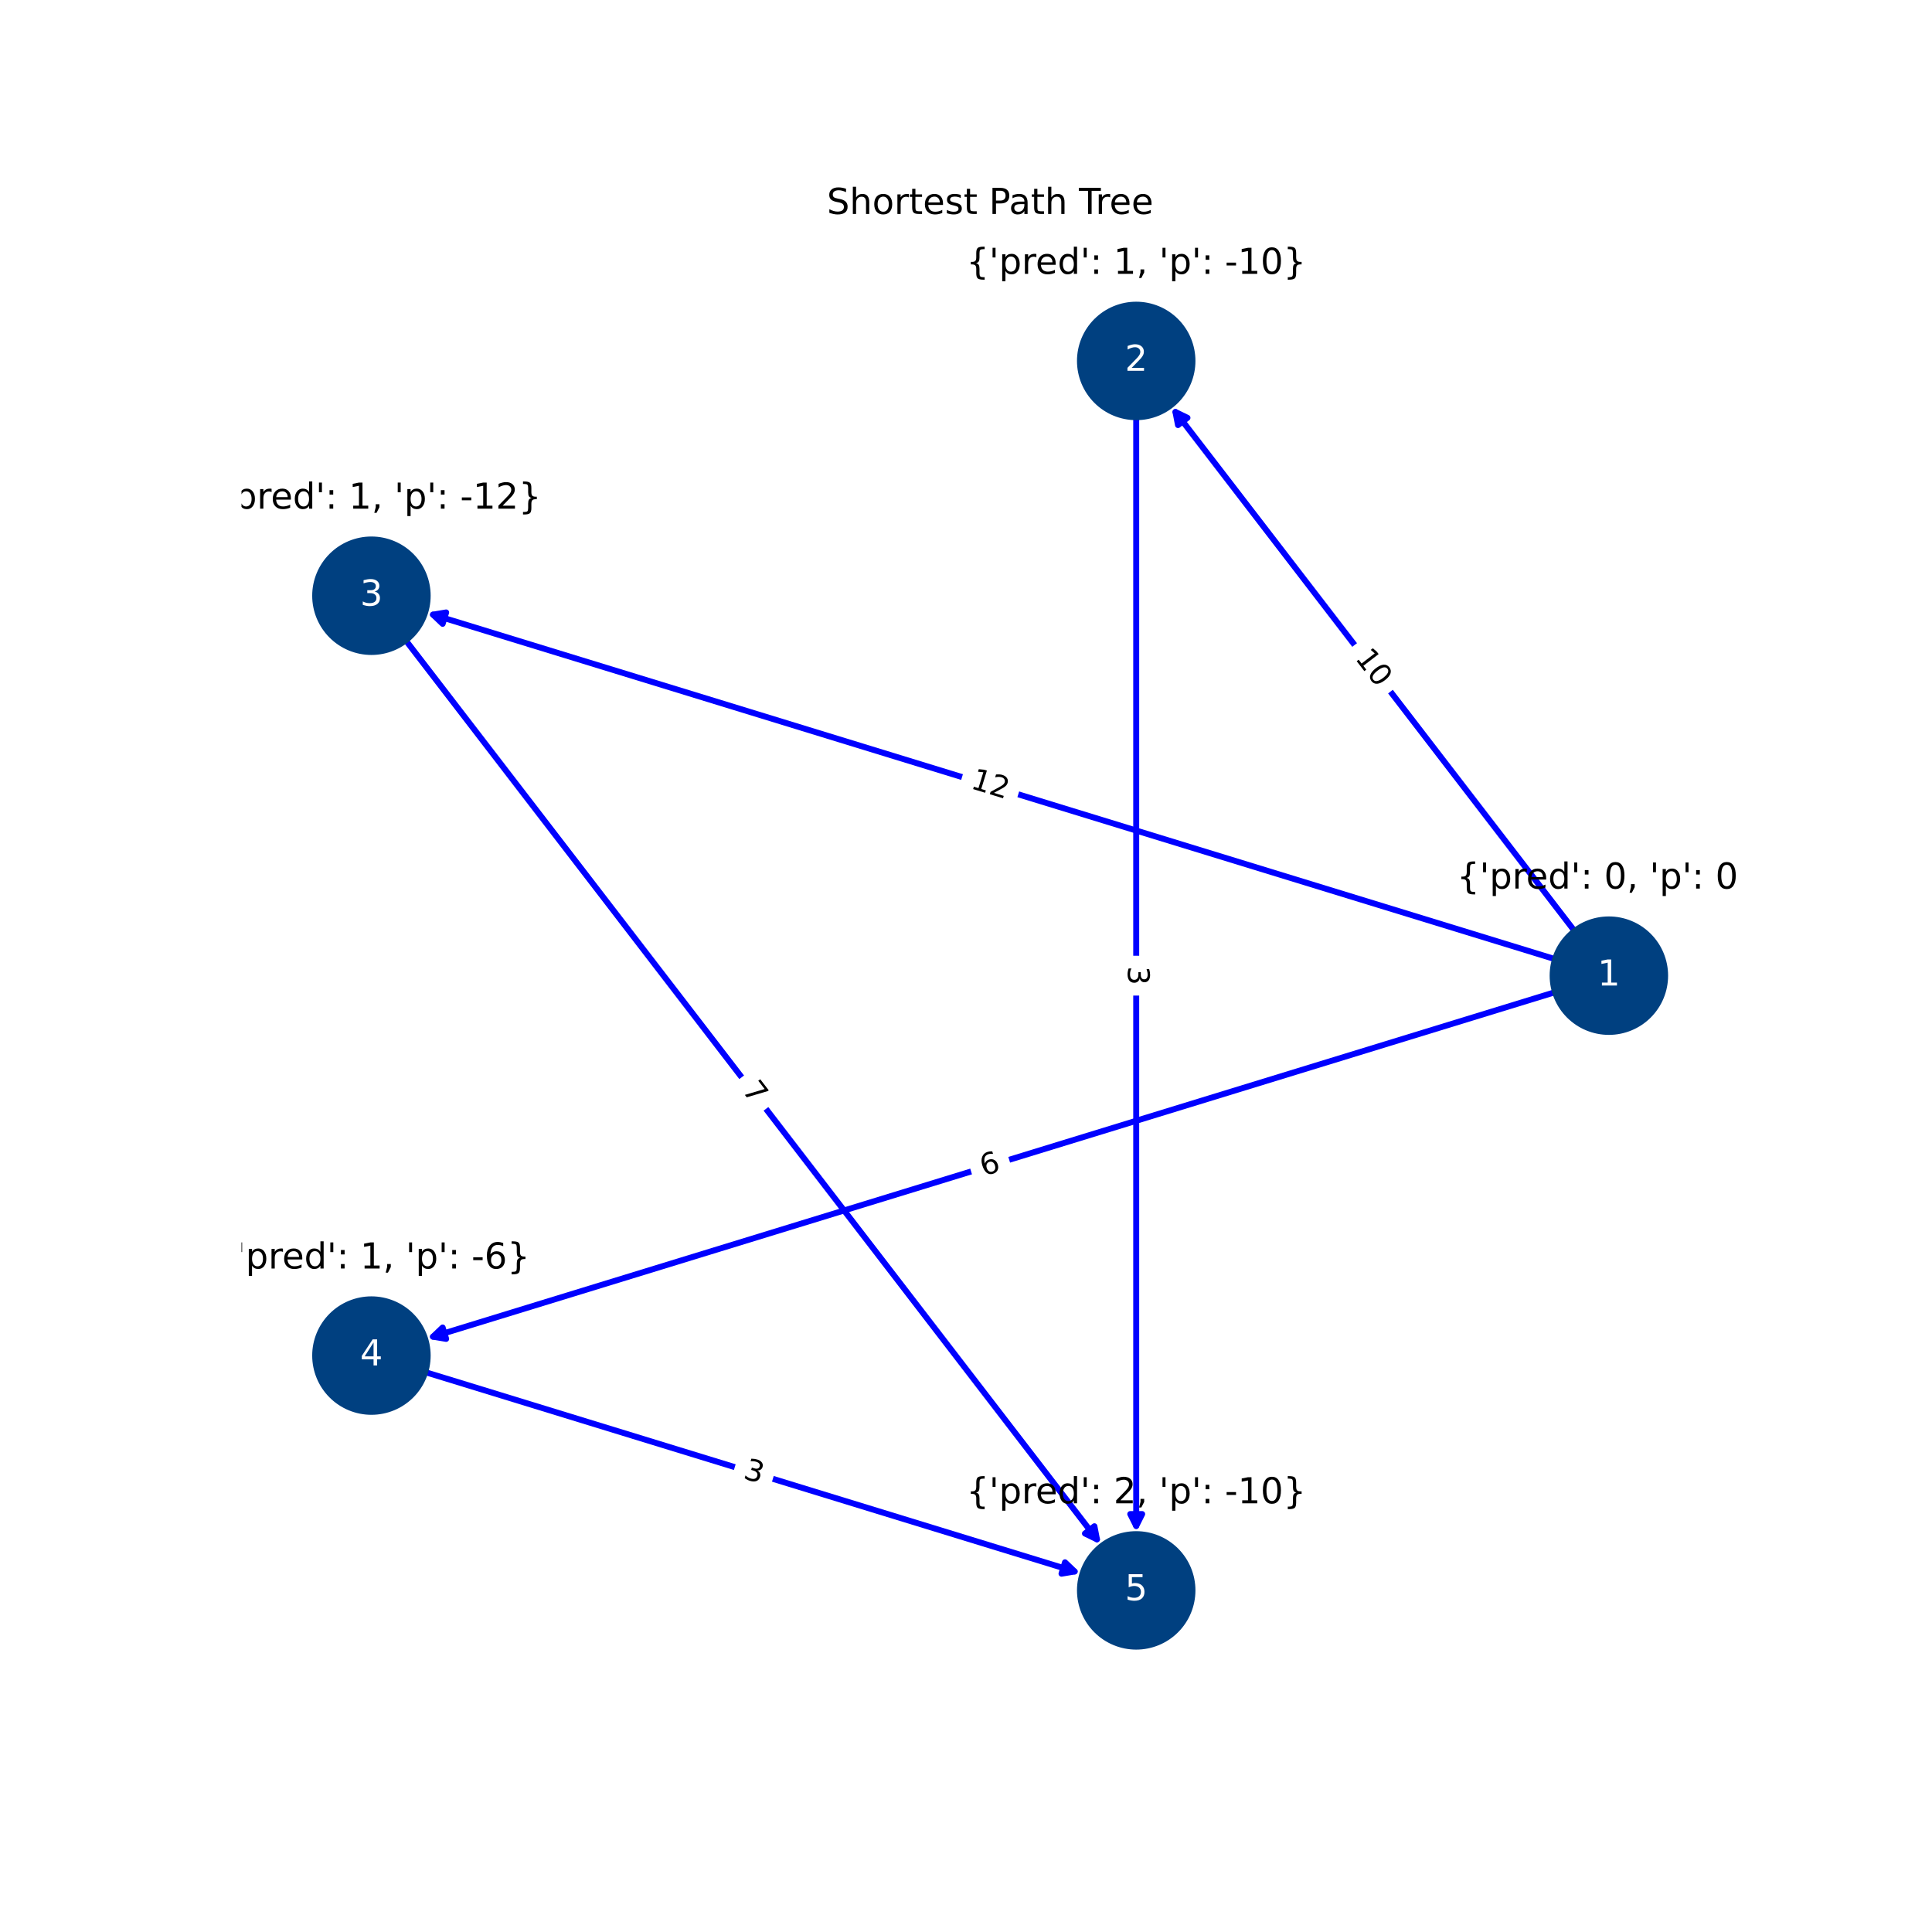
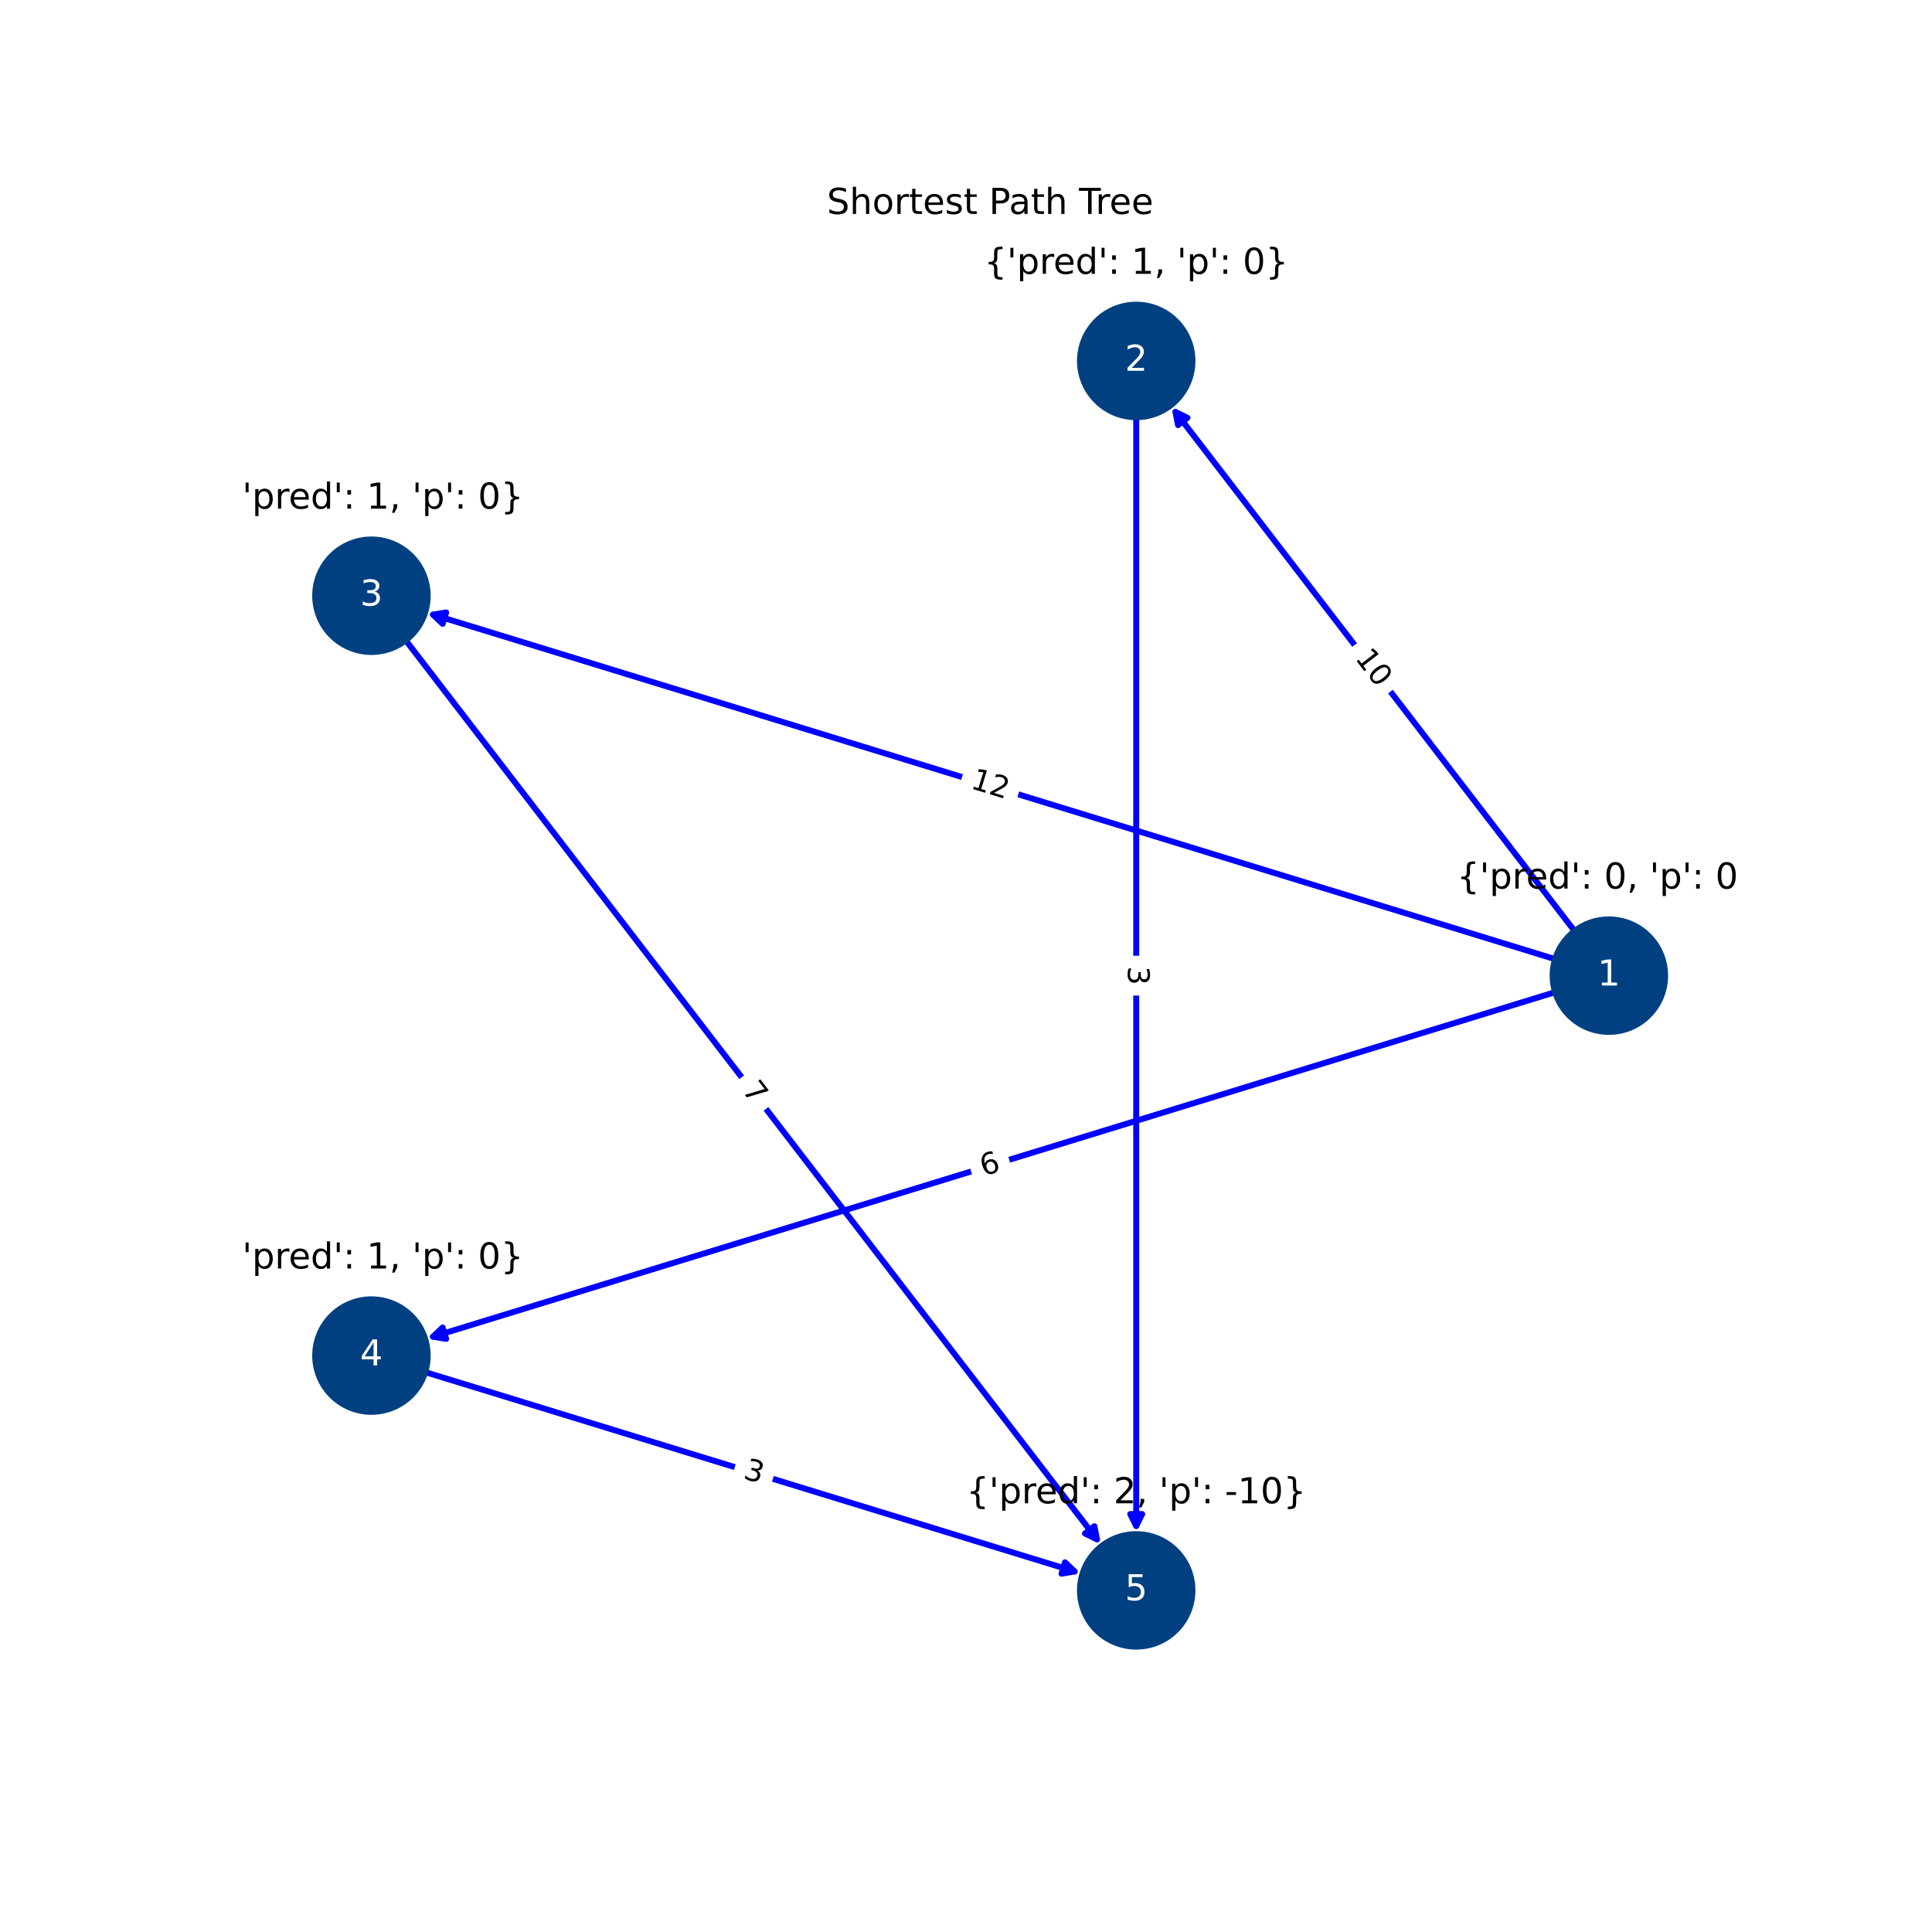
<svg xmlns="http://www.w3.org/2000/svg" xmlns:xlink="http://www.w3.org/1999/xlink" width="648pt" height="648pt" viewBox="0 0 648 648" version="1.1">
  <defs>
    <style type="text/css">*{stroke-linejoin: round; stroke-linecap: butt}</style>
  </defs>
  <g id="figure_1">
    <g id="patch_1">
      <path d="M 0 648  L 648 648  L 648 0  L 0 0  z " style="fill: #ffffff" />
    </g>
    <g id="axes_1">
      <g id="patch_2">
-         <path d="M 527.818 311.89  Q 460.357 224.151 394.258 138.185  " clip-path="url(#pc6fc57c84d)" style="fill: none; stroke: #0000ff; stroke-width: 2; stroke-linecap: round" />
-         <path d="M 395.11 142.575  L 394.258 138.185  L 398.281 140.137  z " clip-path="url(#pc6fc57c84d)" style="fill: #0000ff; stroke: #0000ff; stroke-width: 2; stroke-linecap: round" />
+         <path d="M 527.818 311.89  Q 460.357 224.151 394.258 138.185  " clip-path="url(#pcd9cd4bef4)" style="fill: none; stroke: #0000ff; stroke-width: 2; stroke-linecap: round" />
+         <path d="M 395.11 142.575  L 394.258 138.185  L 398.281 140.137  z " clip-path="url(#pcd9cd4bef4)" style="fill: #0000ff; stroke: #0000ff; stroke-width: 2; stroke-linecap: round" />
      </g>
      <g id="patch_3">
-         <path d="M 521.106 321.556  Q 332.098 263.526 145.228 206.152  " clip-path="url(#pc6fc57c84d)" style="fill: none; stroke: #0000ff; stroke-width: 2; stroke-linecap: round" />
-         <path d="M 148.465 209.238  L 145.228 206.152  L 149.639 205.414  z " clip-path="url(#pc6fc57c84d)" style="fill: #0000ff; stroke: #0000ff; stroke-width: 2; stroke-linecap: round" />
+         <path d="M 521.106 321.556  Q 332.098 263.526 145.228 206.152  " clip-path="url(#pcd9cd4bef4)" style="fill: none; stroke: #0000ff; stroke-width: 2; stroke-linecap: round" />
+         <path d="M 148.465 209.238  L 145.228 206.152  L 149.639 205.414  z " clip-path="url(#pcd9cd4bef4)" style="fill: #0000ff; stroke: #0000ff; stroke-width: 2; stroke-linecap: round" />
      </g>
      <g id="patch_4">
-         <path d="M 521.106 332.924  Q 332.098 390.954 145.228 448.328  " clip-path="url(#pc6fc57c84d)" style="fill: none; stroke: #0000ff; stroke-width: 2; stroke-linecap: round" />
-         <path d="M 149.639 449.066  L 145.228 448.328  L 148.465 445.242  z " clip-path="url(#pc6fc57c84d)" style="fill: #0000ff; stroke: #0000ff; stroke-width: 2; stroke-linecap: round" />
+         <path d="M 521.106 332.924  Q 332.098 390.954 145.228 448.328  " clip-path="url(#pcd9cd4bef4)" style="fill: none; stroke: #0000ff; stroke-width: 2; stroke-linecap: round" />
+         <path d="M 149.639 449.066  L 145.228 448.328  L 148.465 445.242  z " clip-path="url(#pcd9cd4bef4)" style="fill: #0000ff; stroke: #0000ff; stroke-width: 2; stroke-linecap: round" />
      </g>
      <g id="patch_5">
-         <path d="M 381.089 140.422  Q 381.089 327.239 381.089 511.819  " clip-path="url(#pc6fc57c84d)" style="fill: none; stroke: #0000ff; stroke-width: 2; stroke-linecap: round" />
-         <path d="M 383.089 507.819  L 381.089 511.819  L 379.089 507.819  z " clip-path="url(#pc6fc57c84d)" style="fill: #0000ff; stroke: #0000ff; stroke-width: 2; stroke-linecap: round" />
+         <path d="M 381.089 140.422  Q 381.089 327.239 381.089 511.819  " clip-path="url(#pcd9cd4bef4)" style="fill: none; stroke: #0000ff; stroke-width: 2; stroke-linecap: round" />
+         <path d="M 383.089 507.819  L 381.089 511.819  L 379.089 507.819  z " clip-path="url(#pcd9cd4bef4)" style="fill: #0000ff; stroke: #0000ff; stroke-width: 2; stroke-linecap: round" />
      </g>
      <g id="patch_6">
-         <path d="M 136.382 215.163  Q 252.833 366.616 367.921 516.296  " clip-path="url(#pc6fc57c84d)" style="fill: none; stroke: #0000ff; stroke-width: 2; stroke-linecap: round" />
-         <path d="M 367.069 511.906  L 367.921 516.296  L 363.898 514.344  z " clip-path="url(#pc6fc57c84d)" style="fill: #0000ff; stroke: #0000ff; stroke-width: 2; stroke-linecap: round" />
+         <path d="M 136.382 215.163  Q 252.833 366.616 367.921 516.296  " clip-path="url(#pcd9cd4bef4)" style="fill: none; stroke: #0000ff; stroke-width: 2; stroke-linecap: round" />
+         <path d="M 367.069 511.906  L 367.921 516.296  L 363.898 514.344  z " clip-path="url(#pcd9cd4bef4)" style="fill: #0000ff; stroke: #0000ff; stroke-width: 2; stroke-linecap: round" />
      </g>
      <g id="patch_7">
-         <path d="M 143.089 460.35  Q 252.834 494.044 360.441 527.082  " clip-path="url(#pc6fc57c84d)" style="fill: none; stroke: #0000ff; stroke-width: 2; stroke-linecap: round" />
-         <path d="M 357.204 523.997  L 360.441 527.082  L 356.03 527.82  z " clip-path="url(#pc6fc57c84d)" style="fill: #0000ff; stroke: #0000ff; stroke-width: 2; stroke-linecap: round" />
+         <path d="M 143.089 460.35  Q 252.834 494.044 360.441 527.082  " clip-path="url(#pcd9cd4bef4)" style="fill: none; stroke: #0000ff; stroke-width: 2; stroke-linecap: round" />
+         <path d="M 357.204 523.997  L 360.441 527.082  L 356.03 527.82  z " clip-path="url(#pcd9cd4bef4)" style="fill: #0000ff; stroke: #0000ff; stroke-width: 2; stroke-linecap: round" />
      </g>
      <g id="text_1">
        <g id="patch_8">
-           <path d="M 450.262 223.883  L 458.019 233.971  Q 459.847 236.349 462.225 234.521  L 469.898 228.622  Q 472.276 226.793 470.447 224.415  L 462.691 214.327  Q 460.862 211.949 458.484 213.777  L 450.812 219.677  Q 448.434 221.505 450.262 223.883  z " clip-path="url(#pc6fc57c84d)" style="fill: #ffffff; stroke: #ffffff; stroke-linejoin: miter" />
-         </g>
-         <g clip-path="url(#pc6fc57c84d)">
+           <path d="M 450.262 223.883  L 458.019 233.971  Q 459.847 236.349 462.225 234.521  L 469.898 228.622  Q 472.276 226.793 470.447 224.415  L 462.691 214.327  Q 460.862 211.949 458.484 213.777  L 450.812 219.677  Q 448.434 221.505 450.262 223.883  z " clip-path="url(#pcd9cd4bef4)" style="fill: #ffffff; stroke: #ffffff; stroke-linejoin: miter" />
+         </g>
+         <g clip-path="url(#pcd9cd4bef4)">
          <g transform="translate(454.2891 220.7872) rotate(-307.5564) scale(0.1 -0.1)">
            <defs>
              <path id="DejaVuSans-31" d="M 794 531  L 1825 531  L 1825 4091  L 703 3866  L 703 4441  L 1819 4666  L 2450 4666  L 2450 531  L 3481 531  L 3481 0  L 794 0  L 794 531  z " transform="scale(0.015625)" />
              <path id="DejaVuSans-30" d="M 2034 4250  Q 1547 4250 1301 3770  Q 1056 3291 1056 2328  Q 1056 1369 1301 889  Q 1547 409 2034 409  Q 2525 409 2770 889  Q 3016 1369 3016 2328  Q 3016 3291 2770 3770  Q 2525 4250 2034 4250  z M 2034 4750  Q 2819 4750 3233 4129  Q 3647 3509 3647 2328  Q 3647 1150 3233 529  Q 2819 -91 2034 -91  Q 1250 -91 836 529  Q 422 1150 422 2328  Q 422 3509 836 4129  Q 1250 4750 2034 4750  z " transform="scale(0.015625)" />
            </defs>
            <use xlink:href="#DejaVuSans-31" />
            <use xlink:href="#DejaVuSans-30" x="63.623" />
          </g>
        </g>
      </g>
      <g id="text_2">
        <g id="patch_9">
-           <path d="M 323.717 269.153  L 335.882 272.888  Q 338.749 273.768 339.63 270.9  L 342.47 261.648  Q 343.351 258.78 340.483 257.9  L 328.318 254.165  Q 325.451 253.285 324.57 256.152  L 321.73 265.404  Q 320.849 268.272 323.717 269.153  z " clip-path="url(#pc6fc57c84d)" style="fill: #ffffff; stroke: #ffffff; stroke-linejoin: miter" />
-         </g>
-         <g clip-path="url(#pc6fc57c84d)">
+           <path d="M 323.717 269.153  L 335.882 272.888  Q 338.749 273.768 339.63 270.9  L 342.47 261.648  Q 343.351 258.78 340.483 257.9  L 328.318 254.165  Q 325.451 253.285 324.57 256.152  L 321.73 265.404  Q 320.849 268.272 323.717 269.153  z " clip-path="url(#pcd9cd4bef4)" style="fill: #ffffff; stroke: #ffffff; stroke-linejoin: miter" />
+         </g>
+         <g clip-path="url(#pcd9cd4bef4)">
          <g transform="translate(325.2078 264.2968) rotate(-342.9323) scale(0.1 -0.1)">
            <defs>
              <path id="DejaVuSans-32" d="M 1228 531  L 3431 531  L 3431 0  L 469 0  L 469 531  Q 828 903 1448 1529  Q 2069 2156 2228 2338  Q 2531 2678 2651 2914  Q 2772 3150 2772 3378  Q 2772 3750 2511 3984  Q 2250 4219 1831 4219  Q 1534 4219 1204 4116  Q 875 4013 500 3803  L 500 4441  Q 881 4594 1212 4672  Q 1544 4750 1819 4750  Q 2544 4750 2975 4387  Q 3406 4025 3406 3419  Q 3406 3131 3298 2873  Q 3191 2616 2906 2266  Q 2828 2175 2409 1742  Q 1991 1309 1228 531  z " transform="scale(0.015625)" />
            </defs>
            <use xlink:href="#DejaVuSans-31" />
            <use xlink:href="#DejaVuSans-32" x="63.623" />
          </g>
        </g>
      </g>
      <g id="text_3">
        <g id="patch_10">
-           <path d="M 331.36 399.381  L 337.442 397.514  Q 340.31 396.633 339.429 393.765  L 336.589 384.514  Q 335.708 381.646 332.84 382.526  L 326.758 384.394  Q 323.89 385.274 324.771 388.142  L 327.611 397.394  Q 328.492 400.262 331.36 399.381  z " clip-path="url(#pc6fc57c84d)" style="fill: #ffffff; stroke: #ffffff; stroke-linejoin: miter" />
-         </g>
-         <g clip-path="url(#pc6fc57c84d)">
+           <path d="M 331.36 399.381  L 337.442 397.514  Q 340.31 396.633 339.429 393.765  L 336.589 384.514  Q 335.708 381.646 332.84 382.526  L 326.758 384.394  Q 323.89 385.274 324.771 388.142  L 327.611 397.394  Q 328.492 400.262 331.36 399.381  z " clip-path="url(#pcd9cd4bef4)" style="fill: #ffffff; stroke: #ffffff; stroke-linejoin: miter" />
+         </g>
+         <g clip-path="url(#pcd9cd4bef4)">
          <g transform="translate(329.8687 394.5252) rotate(-17.06771) scale(0.1 -0.1)">
            <defs>
              <path id="DejaVuSans-36" d="M 2113 2584  Q 1688 2584 1439 2293  Q 1191 2003 1191 1497  Q 1191 994 1439 701  Q 1688 409 2113 409  Q 2538 409 2786 701  Q 3034 994 3034 1497  Q 3034 2003 2786 2293  Q 2538 2584 2113 2584  z M 3366 4563  L 3366 3988  Q 3128 4100 2886 4159  Q 2644 4219 2406 4219  Q 1781 4219 1451 3797  Q 1122 3375 1075 2522  Q 1259 2794 1537 2939  Q 1816 3084 2150 3084  Q 2853 3084 3261 2657  Q 3669 2231 3669 1497  Q 3669 778 3244 343  Q 2819 -91 2113 -91  Q 1303 -91 875 529  Q 447 1150 447 2328  Q 447 3434 972 4092  Q 1497 4750 2381 4750  Q 2619 4750 2861 4703  Q 3103 4656 3366 4563  z " transform="scale(0.015625)" />
            </defs>
            <use xlink:href="#DejaVuSans-36" />
          </g>
        </g>
      </g>
      <g id="text_4">
        <g id="patch_11">
-           <path d="M 373.25 324.059  L 373.25 330.421  Q 373.25 333.421 376.25 333.421  L 385.928 333.421  Q 388.928 333.421 388.928 330.421  L 388.928 324.059  Q 388.928 321.059 385.928 321.059  L 376.25 321.059  Q 373.25 321.059 373.25 324.059  z " clip-path="url(#pc6fc57c84d)" style="fill: #ffffff; stroke: #ffffff; stroke-linejoin: miter" />
-         </g>
-         <g clip-path="url(#pc6fc57c84d)">
+           <path d="M 373.25 324.059  L 373.25 330.421  Q 373.25 333.421 376.25 333.421  L 385.928 333.421  Q 388.928 333.421 388.928 330.421  L 388.928 324.059  Q 388.928 321.059 385.928 321.059  L 376.25 321.059  Q 373.25 321.059 373.25 324.059  z " clip-path="url(#pcd9cd4bef4)" style="fill: #ffffff; stroke: #ffffff; stroke-linejoin: miter" />
+         </g>
+         <g clip-path="url(#pcd9cd4bef4)">
          <g transform="translate(378.3296 324.0587) rotate(-270) scale(0.1 -0.1)">
            <defs>
              <path id="DejaVuSans-33" d="M 2597 2516  Q 3050 2419 3304 2112  Q 3559 1806 3559 1356  Q 3559 666 3084 287  Q 2609 -91 1734 -91  Q 1441 -91 1130 -33  Q 819 25 488 141  L 488 750  Q 750 597 1062 519  Q 1375 441 1716 441  Q 2309 441 2620 675  Q 2931 909 2931 1356  Q 2931 1769 2642 2001  Q 2353 2234 1838 2234  L 1294 2234  L 1294 2753  L 1863 2753  Q 2328 2753 2575 2939  Q 2822 3125 2822 3475  Q 2822 3834 2567 4026  Q 2313 4219 1838 4219  Q 1578 4219 1281 4162  Q 984 4106 628 3988  L 628 4550  Q 988 4650 1302 4700  Q 1616 4750 1894 4750  Q 2613 4750 3031 4423  Q 3450 4097 3450 3541  Q 3450 3153 3228 2886  Q 3006 2619 2597 2516  z " transform="scale(0.015625)" />
            </defs>
            <use xlink:href="#DejaVuSans-33" />
          </g>
        </g>
      </g>
      <g id="text_5">
        <g id="patch_12">
-           <path d="M 244.681 368.874  L 248.559 373.917  Q 250.387 376.296 252.766 374.467  L 260.438 368.568  Q 262.816 366.739 260.988 364.361  L 257.11 359.317  Q 255.281 356.939 252.903 358.767  L 245.23 364.667  Q 242.852 366.495 244.681 368.874  z " clip-path="url(#pc6fc57c84d)" style="fill: #ffffff; stroke: #ffffff; stroke-linejoin: miter" />
-         </g>
-         <g clip-path="url(#pc6fc57c84d)">
+           <path d="M 244.681 368.874  L 248.559 373.917  Q 250.387 376.296 252.766 374.467  L 260.438 368.568  Q 262.816 366.739 260.988 364.361  L 257.11 359.317  Q 255.281 356.939 252.903 358.767  L 245.23 364.667  Q 242.852 366.495 244.681 368.874  z " clip-path="url(#pcd9cd4bef4)" style="fill: #ffffff; stroke: #ffffff; stroke-linejoin: miter" />
+         </g>
+         <g clip-path="url(#pcd9cd4bef4)">
          <g transform="translate(248.7076 365.7772) rotate(-307.5564) scale(0.1 -0.1)">
            <defs>
              <path id="DejaVuSans-37" d="M 525 4666  L 3525 4666  L 3525 4397  L 1831 0  L 1172 0  L 2766 4134  L 525 4134  L 525 4666  z " transform="scale(0.015625)" />
            </defs>
            <use xlink:href="#DejaVuSans-37" />
          </g>
        </g>
      </g>
      <g id="text_6">
        <g id="patch_13">
-           <path d="M 247.492 500.605  L 253.575 502.472  Q 256.442 503.353 257.323 500.485  L 260.163 491.233  Q 261.044 488.365 258.176 487.484  L 252.094 485.617  Q 249.226 484.737 248.345 487.604  L 245.505 496.856  Q 244.624 499.724 247.492 500.605  z " clip-path="url(#pc6fc57c84d)" style="fill: #ffffff; stroke: #ffffff; stroke-linejoin: miter" />
-         </g>
-         <g clip-path="url(#pc6fc57c84d)">
+           <path d="M 247.492 500.605  L 253.575 502.472  Q 256.442 503.353 257.323 500.485  L 260.163 491.233  Q 261.044 488.365 258.176 487.484  L 252.094 485.617  Q 249.226 484.737 248.345 487.604  L 245.505 496.856  Q 244.624 499.724 247.492 500.605  z " clip-path="url(#pcd9cd4bef4)" style="fill: #ffffff; stroke: #ffffff; stroke-linejoin: miter" />
+         </g>
+         <g clip-path="url(#pcd9cd4bef4)">
          <g transform="translate(248.9832 495.7488) rotate(-342.9323) scale(0.1 -0.1)">
            <use xlink:href="#DejaVuSans-33" />
          </g>
        </g>
      </g>
      <g id="PathCollection_1">
        <defs>
-           <path id="m90412a8086" d="M 0 19.365  C 5.136 19.365 10.062 17.325 13.693 13.693  C 17.325 10.062 19.365 5.136 19.365 0  C 19.365 -5.136 17.325 -10.062 13.693 -13.693  C 10.062 -17.325 5.136 -19.365 0 -19.365  C -5.136 -19.365 -10.062 -17.325 -13.693 -13.693  C -17.325 -10.062 -19.365 -5.136 -19.365 0  C -19.365 5.136 -17.325 10.062 -13.693 13.693  C -10.062 17.325 -5.136 19.365 0 19.365  z " style="stroke: #004080" />
+           <path id="m2f6f85506f" d="M 0 19.365  C 5.136 19.365 10.062 17.325 13.693 13.693  C 17.325 10.062 19.365 5.136 19.365 0  C 19.365 -5.136 17.325 -10.062 13.693 -13.693  C 10.062 -17.325 5.136 -19.365 0 -19.365  C -5.136 -19.365 -10.062 -17.325 -13.693 -13.693  C -17.325 -10.062 -19.365 -5.136 -19.365 0  C -19.365 5.136 -17.325 10.062 -13.693 13.693  C -10.062 17.325 -5.136 19.365 0 19.365  z " style="stroke: #004080" />
        </defs>
-         <g clip-path="url(#pc6fc57c84d)">
-           <use xlink:href="#m90412a8086" x="539.621" y="327.24" style="fill: #004080; stroke: #004080" />
-           <use xlink:href="#m90412a8086" x="381.089" y="121.058" style="fill: #004080; stroke: #004080" />
-           <use xlink:href="#m90412a8086" x="124.579" y="199.813" style="fill: #004080; stroke: #004080" />
-           <use xlink:href="#m90412a8086" x="124.579" y="454.667" style="fill: #004080; stroke: #004080" />
-           <use xlink:href="#m90412a8086" x="381.089" y="533.422" style="fill: #004080; stroke: #004080" />
+         <g clip-path="url(#pcd9cd4bef4)">
+           <use xlink:href="#m2f6f85506f" x="539.621" y="327.24" style="fill: #004080; stroke: #004080" />
+           <use xlink:href="#m2f6f85506f" x="381.089" y="121.058" style="fill: #004080; stroke: #004080" />
+           <use xlink:href="#m2f6f85506f" x="124.579" y="199.813" style="fill: #004080; stroke: #004080" />
+           <use xlink:href="#m2f6f85506f" x="124.579" y="454.667" style="fill: #004080; stroke: #004080" />
+           <use xlink:href="#m2f6f85506f" x="381.089" y="533.422" style="fill: #004080; stroke: #004080" />
        </g>
      </g>
      <g id="text_7">
-         <g clip-path="url(#pc6fc57c84d)">
+         <g clip-path="url(#pcd9cd4bef4)">
          <g style="fill: #ffffff" transform="translate(535.8032 330.5513) scale(0.12 -0.12)">
            <use xlink:href="#DejaVuSans-31" />
          </g>
        </g>
      </g>
      <g id="text_8">
-         <g clip-path="url(#pc6fc57c84d)">
+         <g clip-path="url(#pcd9cd4bef4)">
          <g style="fill: #ffffff" transform="translate(377.2715 124.3694) scale(0.12 -0.12)">
            <use xlink:href="#DejaVuSans-32" />
          </g>
        </g>
      </g>
      <g id="text_9">
-         <g clip-path="url(#pc6fc57c84d)">
+         <g clip-path="url(#pcd9cd4bef4)">
          <g style="fill: #ffffff" transform="translate(120.7618 203.1239) scale(0.12 -0.12)">
            <use xlink:href="#DejaVuSans-33" />
          </g>
        </g>
      </g>
      <g id="text_10">
-         <g clip-path="url(#pc6fc57c84d)">
+         <g clip-path="url(#pcd9cd4bef4)">
          <g style="fill: #ffffff" transform="translate(120.7619 457.9786) scale(0.12 -0.12)">
            <defs>
              <path id="DejaVuSans-34" d="M 2419 4116  L 825 1625  L 2419 1625  L 2419 4116  z M 2253 4666  L 3047 4666  L 3047 1625  L 3713 1625  L 3713 1100  L 3047 1100  L 3047 0  L 2419 0  L 2419 1100  L 313 1100  L 313 1709  L 2253 4666  z " transform="scale(0.015625)" />
            </defs>
            <use xlink:href="#DejaVuSans-34" />
          </g>
        </g>
      </g>
      <g id="text_11">
-         <g clip-path="url(#pc6fc57c84d)">
+         <g clip-path="url(#pcd9cd4bef4)">
          <g style="fill: #ffffff" transform="translate(377.2715 536.7331) scale(0.12 -0.12)">
            <defs>
              <path id="DejaVuSans-35" d="M 691 4666  L 3169 4666  L 3169 4134  L 1269 4134  L 1269 2991  Q 1406 3038 1543 3061  Q 1681 3084 1819 3084  Q 2600 3084 3056 2656  Q 3513 2228 3513 1497  Q 3513 744 3044 326  Q 2575 -91 1722 -91  Q 1428 -91 1123 -41  Q 819 9 494 109  L 494 744  Q 775 591 1075 516  Q 1375 441 1709 441  Q 2250 441 2565 725  Q 2881 1009 2881 1497  Q 2881 1984 2565 2268  Q 2250 2553 1709 2553  Q 1456 2553 1204 2497  Q 953 2441 691 2322  L 691 4666  z " transform="scale(0.015625)" />
            </defs>
            <use xlink:href="#DejaVuSans-35" />
          </g>
        </g>
      </g>
      <g id="text_12">
-         <g clip-path="url(#pc6fc57c84d)">
+         <g clip-path="url(#pcd9cd4bef4)">
          <g transform="translate(488.6338 298.0324) scale(0.12 -0.12)">
            <defs>
              <path id="DejaVuSans-7b" d="M 3272 -594  L 3272 -1044  L 3078 -1044  Q 2300 -1044 2036 -812  Q 1772 -581 1772 109  L 1772 856  Q 1772 1328 1603 1509  Q 1434 1691 991 1691  L 800 1691  L 800 2138  L 991 2138  Q 1438 2138 1605 2317  Q 1772 2497 1772 2963  L 1772 3713  Q 1772 4403 2036 4633  Q 2300 4863 3078 4863  L 3272 4863  L 3272 4416  L 3059 4416  Q 2619 4416 2484 4278  Q 2350 4141 2350 3700  L 2350 2925  Q 2350 2434 2208 2212  Q 2066 1991 1722 1913  Q 2069 1828 2209 1606  Q 2350 1384 2350 897  L 2350 122  Q 2350 -319 2484 -456  Q 2619 -594 3059 -594  L 3272 -594  z " transform="scale(0.015625)" />
              <path id="DejaVuSans-27" d="M 1147 4666  L 1147 2931  L 616 2931  L 616 4666  L 1147 4666  z " transform="scale(0.015625)" />
              <path id="DejaVuSans-70" d="M 1159 525  L 1159 -1331  L 581 -1331  L 581 3500  L 1159 3500  L 1159 2969  Q 1341 3281 1617 3432  Q 1894 3584 2278 3584  Q 2916 3584 3314 3078  Q 3713 2572 3713 1747  Q 3713 922 3314 415  Q 2916 -91 2278 -91  Q 1894 -91 1617 61  Q 1341 213 1159 525  z M 3116 1747  Q 3116 2381 2855 2742  Q 2594 3103 2138 3103  Q 1681 3103 1420 2742  Q 1159 2381 1159 1747  Q 1159 1113 1420 752  Q 1681 391 2138 391  Q 2594 391 2855 752  Q 3116 1113 3116 1747  z " transform="scale(0.015625)" />
              <path id="DejaVuSans-72" d="M 2631 2963  Q 2534 3019 2420 3045  Q 2306 3072 2169 3072  Q 1681 3072 1420 2755  Q 1159 2438 1159 1844  L 1159 0  L 581 0  L 581 3500  L 1159 3500  L 1159 2956  Q 1341 3275 1631 3429  Q 1922 3584 2338 3584  Q 2397 3584 2469 3576  Q 2541 3569 2628 3553  L 2631 2963  z " transform="scale(0.015625)" />
              <path id="DejaVuSans-65" d="M 3597 1894  L 3597 1613  L 953 1613  Q 991 1019 1311 708  Q 1631 397 2203 397  Q 2534 397 2845 478  Q 3156 559 3463 722  L 3463 178  Q 3153 47 2828 -22  Q 2503 -91 2169 -91  Q 1331 -91 842 396  Q 353 884 353 1716  Q 353 2575 817 3079  Q 1281 3584 2069 3584  Q 2775 3584 3186 3129  Q 3597 2675 3597 1894  z M 3022 2063  Q 3016 2534 2758 2815  Q 2500 3097 2075 3097  Q 1594 3097 1305 2825  Q 1016 2553 972 2059  L 3022 2063  z " transform="scale(0.015625)" />
              <path id="DejaVuSans-64" d="M 2906 2969  L 2906 4863  L 3481 4863  L 3481 0  L 2906 0  L 2906 525  Q 2725 213 2448 61  Q 2172 -91 1784 -91  Q 1150 -91 751 415  Q 353 922 353 1747  Q 353 2572 751 3078  Q 1150 3584 1784 3584  Q 2172 3584 2448 3432  Q 2725 3281 2906 2969  z M 947 1747  Q 947 1113 1208 752  Q 1469 391 1925 391  Q 2381 391 2643 752  Q 2906 1113 2906 1747  Q 2906 2381 2643 2742  Q 2381 3103 1925 3103  Q 1469 3103 1208 2742  Q 947 2381 947 1747  z " transform="scale(0.015625)" />
              <path id="DejaVuSans-3a" d="M 750 794  L 1409 794  L 1409 0  L 750 0  L 750 794  z M 750 3309  L 1409 3309  L 1409 2516  L 750 2516  L 750 3309  z " transform="scale(0.015625)" />
              <path id="DejaVuSans-20" transform="scale(0.015625)" />
              <path id="DejaVuSans-2c" d="M 750 794  L 1409 794  L 1409 256  L 897 -744  L 494 -744  L 750 256  L 750 794  z " transform="scale(0.015625)" />
              <path id="DejaVuSans-7d" d="M 800 -594  L 1019 -594  Q 1456 -594 1589 -459  Q 1722 -325 1722 122  L 1722 897  Q 1722 1384 1862 1606  Q 2003 1828 2350 1913  Q 2003 1991 1862 2212  Q 1722 2434 1722 2925  L 1722 3700  Q 1722 4144 1589 4280  Q 1456 4416 1019 4416  L 800 4416  L 800 4863  L 997 4863  Q 1775 4863 2036 4633  Q 2297 4403 2297 3713  L 2297 2963  Q 2297 2497 2465 2317  Q 2634 2138 3078 2138  L 3272 2138  L 3272 1691  L 3078 1691  Q 2634 1691 2465 1509  Q 2297 1328 2297 856  L 2297 109  Q 2297 -581 2036 -812  Q 1775 -1044 997 -1044  L 800 -1044  L 800 -594  z " transform="scale(0.015625)" />
            </defs>
            <use xlink:href="#DejaVuSans-7b" />
            <use xlink:href="#DejaVuSans-27" x="63.623" />
            <use xlink:href="#DejaVuSans-70" x="91.113" />
            <use xlink:href="#DejaVuSans-72" x="154.59" />
            <use xlink:href="#DejaVuSans-65" x="193.453" />
            <use xlink:href="#DejaVuSans-64" x="254.977" />
            <use xlink:href="#DejaVuSans-27" x="318.453" />
            <use xlink:href="#DejaVuSans-3a" x="345.943" />
            <use xlink:href="#DejaVuSans-20" x="379.635" />
            <use xlink:href="#DejaVuSans-30" x="411.422" />
            <use xlink:href="#DejaVuSans-2c" x="475.045" />
            <use xlink:href="#DejaVuSans-20" x="506.832" />
            <use xlink:href="#DejaVuSans-27" x="538.619" />
            <use xlink:href="#DejaVuSans-70" x="566.109" />
            <use xlink:href="#DejaVuSans-27" x="629.586" />
            <use xlink:href="#DejaVuSans-3a" x="657.076" />
            <use xlink:href="#DejaVuSans-20" x="690.768" />
            <use xlink:href="#DejaVuSans-30" x="722.555" />
            <use xlink:href="#DejaVuSans-7d" x="786.178" />
          </g>
        </g>
      </g>
      <g id="text_13">
-         <g clip-path="url(#pc6fc57c84d)">
-           <g transform="translate(324.1199 91.85057) scale(0.12 -0.12)">
+         <g clip-path="url(#pcd9cd4bef4)">
+           <g transform="translate(330.1021 91.85057) scale(0.12 -0.12)">
+             <use xlink:href="#DejaVuSans-7b" />
+             <use xlink:href="#DejaVuSans-27" x="63.623" />
+             <use xlink:href="#DejaVuSans-70" x="91.113" />
+             <use xlink:href="#DejaVuSans-72" x="154.59" />
+             <use xlink:href="#DejaVuSans-65" x="193.453" />
+             <use xlink:href="#DejaVuSans-64" x="254.977" />
+             <use xlink:href="#DejaVuSans-27" x="318.453" />
+             <use xlink:href="#DejaVuSans-3a" x="345.943" />
+             <use xlink:href="#DejaVuSans-20" x="379.635" />
+             <use xlink:href="#DejaVuSans-31" x="411.422" />
+             <use xlink:href="#DejaVuSans-2c" x="475.045" />
+             <use xlink:href="#DejaVuSans-20" x="506.832" />
+             <use xlink:href="#DejaVuSans-27" x="538.619" />
+             <use xlink:href="#DejaVuSans-70" x="566.109" />
+             <use xlink:href="#DejaVuSans-27" x="629.586" />
+             <use xlink:href="#DejaVuSans-3a" x="657.076" />
+             <use xlink:href="#DejaVuSans-20" x="690.768" />
+             <use xlink:href="#DejaVuSans-30" x="722.555" />
+             <use xlink:href="#DejaVuSans-7d" x="786.178" />
+           </g>
+         </g>
+       </g>
+       <g id="text_14">
+         <g clip-path="url(#pcd9cd4bef4)">
+           <g transform="translate(73.59246 170.605) scale(0.12 -0.12)">
+             <use xlink:href="#DejaVuSans-7b" />
+             <use xlink:href="#DejaVuSans-27" x="63.623" />
+             <use xlink:href="#DejaVuSans-70" x="91.113" />
+             <use xlink:href="#DejaVuSans-72" x="154.59" />
+             <use xlink:href="#DejaVuSans-65" x="193.453" />
+             <use xlink:href="#DejaVuSans-64" x="254.977" />
+             <use xlink:href="#DejaVuSans-27" x="318.453" />
+             <use xlink:href="#DejaVuSans-3a" x="345.943" />
+             <use xlink:href="#DejaVuSans-20" x="379.635" />
+             <use xlink:href="#DejaVuSans-31" x="411.422" />
+             <use xlink:href="#DejaVuSans-2c" x="475.045" />
+             <use xlink:href="#DejaVuSans-20" x="506.832" />
+             <use xlink:href="#DejaVuSans-27" x="538.619" />
+             <use xlink:href="#DejaVuSans-70" x="566.109" />
+             <use xlink:href="#DejaVuSans-27" x="629.586" />
+             <use xlink:href="#DejaVuSans-3a" x="657.076" />
+             <use xlink:href="#DejaVuSans-20" x="690.768" />
+             <use xlink:href="#DejaVuSans-30" x="722.555" />
+             <use xlink:href="#DejaVuSans-7d" x="786.178" />
+           </g>
+         </g>
+       </g>
+       <g id="text_15">
+         <g clip-path="url(#pcd9cd4bef4)">
+           <g transform="translate(73.59248 425.4598) scale(0.12 -0.12)">
+             <use xlink:href="#DejaVuSans-7b" />
+             <use xlink:href="#DejaVuSans-27" x="63.623" />
+             <use xlink:href="#DejaVuSans-70" x="91.113" />
+             <use xlink:href="#DejaVuSans-72" x="154.59" />
+             <use xlink:href="#DejaVuSans-65" x="193.453" />
+             <use xlink:href="#DejaVuSans-64" x="254.977" />
+             <use xlink:href="#DejaVuSans-27" x="318.453" />
+             <use xlink:href="#DejaVuSans-3a" x="345.943" />
+             <use xlink:href="#DejaVuSans-20" x="379.635" />
+             <use xlink:href="#DejaVuSans-31" x="411.422" />
+             <use xlink:href="#DejaVuSans-2c" x="475.045" />
+             <use xlink:href="#DejaVuSans-20" x="506.832" />
+             <use xlink:href="#DejaVuSans-27" x="538.619" />
+             <use xlink:href="#DejaVuSans-70" x="566.109" />
+             <use xlink:href="#DejaVuSans-27" x="629.586" />
+             <use xlink:href="#DejaVuSans-3a" x="657.076" />
+             <use xlink:href="#DejaVuSans-20" x="690.768" />
+             <use xlink:href="#DejaVuSans-30" x="722.555" />
+             <use xlink:href="#DejaVuSans-7d" x="786.178" />
+           </g>
+         </g>
+       </g>
+       <g id="text_16">
+         <g clip-path="url(#pcd9cd4bef4)">
+           <g transform="translate(324.12 504.2142) scale(0.12 -0.12)">
            <defs>
              <path id="DejaVuSans-2d" d="M 313 2009  L 1997 2009  L 1997 1497  L 313 1497  L 313 2009  z " transform="scale(0.015625)" />
            </defs>
-             <use xlink:href="#DejaVuSans-7b" />
-             <use xlink:href="#DejaVuSans-27" x="63.623" />
-             <use xlink:href="#DejaVuSans-70" x="91.113" />
-             <use xlink:href="#DejaVuSans-72" x="154.59" />
-             <use xlink:href="#DejaVuSans-65" x="193.453" />
-             <use xlink:href="#DejaVuSans-64" x="254.977" />
-             <use xlink:href="#DejaVuSans-27" x="318.453" />
-             <use xlink:href="#DejaVuSans-3a" x="345.943" />
-             <use xlink:href="#DejaVuSans-20" x="379.635" />
-             <use xlink:href="#DejaVuSans-31" x="411.422" />
-             <use xlink:href="#DejaVuSans-2c" x="475.045" />
-             <use xlink:href="#DejaVuSans-20" x="506.832" />
-             <use xlink:href="#DejaVuSans-27" x="538.619" />
-             <use xlink:href="#DejaVuSans-70" x="566.109" />
-             <use xlink:href="#DejaVuSans-27" x="629.586" />
-             <use xlink:href="#DejaVuSans-3a" x="657.076" />
-             <use xlink:href="#DejaVuSans-20" x="690.768" />
-             <use xlink:href="#DejaVuSans-2d" x="722.555" />
-             <use xlink:href="#DejaVuSans-31" x="758.639" />
-             <use xlink:href="#DejaVuSans-30" x="822.262" />
-             <use xlink:href="#DejaVuSans-7d" x="885.885" />
-           </g>
-         </g>
-       </g>
-       <g id="text_14">
-         <g clip-path="url(#pc6fc57c84d)">
-           <g transform="translate(67.61028 170.605) scale(0.12 -0.12)">
-             <use xlink:href="#DejaVuSans-7b" />
-             <use xlink:href="#DejaVuSans-27" x="63.623" />
-             <use xlink:href="#DejaVuSans-70" x="91.113" />
-             <use xlink:href="#DejaVuSans-72" x="154.59" />
-             <use xlink:href="#DejaVuSans-65" x="193.453" />
-             <use xlink:href="#DejaVuSans-64" x="254.977" />
-             <use xlink:href="#DejaVuSans-27" x="318.453" />
-             <use xlink:href="#DejaVuSans-3a" x="345.943" />
-             <use xlink:href="#DejaVuSans-20" x="379.635" />
-             <use xlink:href="#DejaVuSans-31" x="411.422" />
-             <use xlink:href="#DejaVuSans-2c" x="475.045" />
-             <use xlink:href="#DejaVuSans-20" x="506.832" />
-             <use xlink:href="#DejaVuSans-27" x="538.619" />
-             <use xlink:href="#DejaVuSans-70" x="566.109" />
-             <use xlink:href="#DejaVuSans-27" x="629.586" />
-             <use xlink:href="#DejaVuSans-3a" x="657.076" />
-             <use xlink:href="#DejaVuSans-20" x="690.768" />
-             <use xlink:href="#DejaVuSans-2d" x="722.555" />
-             <use xlink:href="#DejaVuSans-31" x="758.639" />
-             <use xlink:href="#DejaVuSans-32" x="822.262" />
-             <use xlink:href="#DejaVuSans-7d" x="885.885" />
-           </g>
-         </g>
-       </g>
-       <g id="text_15">
-         <g clip-path="url(#pc6fc57c84d)">
-           <g transform="translate(71.42779 425.4598) scale(0.12 -0.12)">
-             <use xlink:href="#DejaVuSans-7b" />
-             <use xlink:href="#DejaVuSans-27" x="63.623" />
-             <use xlink:href="#DejaVuSans-70" x="91.113" />
-             <use xlink:href="#DejaVuSans-72" x="154.59" />
-             <use xlink:href="#DejaVuSans-65" x="193.453" />
-             <use xlink:href="#DejaVuSans-64" x="254.977" />
-             <use xlink:href="#DejaVuSans-27" x="318.453" />
-             <use xlink:href="#DejaVuSans-3a" x="345.943" />
-             <use xlink:href="#DejaVuSans-20" x="379.635" />
-             <use xlink:href="#DejaVuSans-31" x="411.422" />
-             <use xlink:href="#DejaVuSans-2c" x="475.045" />
-             <use xlink:href="#DejaVuSans-20" x="506.832" />
-             <use xlink:href="#DejaVuSans-27" x="538.619" />
-             <use xlink:href="#DejaVuSans-70" x="566.109" />
-             <use xlink:href="#DejaVuSans-27" x="629.586" />
-             <use xlink:href="#DejaVuSans-3a" x="657.076" />
-             <use xlink:href="#DejaVuSans-20" x="690.768" />
-             <use xlink:href="#DejaVuSans-2d" x="722.555" />
-             <use xlink:href="#DejaVuSans-36" x="758.639" />
-             <use xlink:href="#DejaVuSans-7d" x="822.262" />
-           </g>
-         </g>
-       </g>
-       <g id="text_16">
-         <g clip-path="url(#pc6fc57c84d)">
-           <g transform="translate(324.12 504.2142) scale(0.12 -0.12)">
            <use xlink:href="#DejaVuSans-7b" />
            <use xlink:href="#DejaVuSans-27" x="63.623" />
            <use xlink:href="#DejaVuSans-70" x="91.113" />
            <use xlink:href="#DejaVuSans-72" x="154.59" />
            <use xlink:href="#DejaVuSans-65" x="193.453" />
            <use xlink:href="#DejaVuSans-64" x="254.977" />
            <use xlink:href="#DejaVuSans-27" x="318.453" />
            <use xlink:href="#DejaVuSans-3a" x="345.943" />
            <use xlink:href="#DejaVuSans-20" x="379.635" />
            <use xlink:href="#DejaVuSans-32" x="411.422" />
            <use xlink:href="#DejaVuSans-2c" x="475.045" />
            <use xlink:href="#DejaVuSans-20" x="506.832" />
            <use xlink:href="#DejaVuSans-27" x="538.619" />
            <use xlink:href="#DejaVuSans-70" x="566.109" />
            <use xlink:href="#DejaVuSans-27" x="629.586" />
            <use xlink:href="#DejaVuSans-3a" x="657.076" />
            <use xlink:href="#DejaVuSans-20" x="690.768" />
            <use xlink:href="#DejaVuSans-2d" x="722.555" />
            <use xlink:href="#DejaVuSans-31" x="758.639" />
            <use xlink:href="#DejaVuSans-30" x="822.262" />
            <use xlink:href="#DejaVuSans-7d" x="885.885" />
          </g>
        </g>
      </g>
      <g id="text_17">
        <g transform="translate(277.3406 71.76) scale(0.12 -0.12)">
          <defs>
            <path id="DejaVuSans-53" d="M 3425 4513  L 3425 3897  Q 3066 4069 2747 4153  Q 2428 4238 2131 4238  Q 1616 4238 1336 4038  Q 1056 3838 1056 3469  Q 1056 3159 1242 3001  Q 1428 2844 1947 2747  L 2328 2669  Q 3034 2534 3370 2195  Q 3706 1856 3706 1288  Q 3706 609 3251 259  Q 2797 -91 1919 -91  Q 1588 -91 1214 -16  Q 841 59 441 206  L 441 856  Q 825 641 1194 531  Q 1563 422 1919 422  Q 2459 422 2753 634  Q 3047 847 3047 1241  Q 3047 1584 2836 1778  Q 2625 1972 2144 2069  L 1759 2144  Q 1053 2284 737 2584  Q 422 2884 422 3419  Q 422 4038 858 4394  Q 1294 4750 2059 4750  Q 2388 4750 2728 4690  Q 3069 4631 3425 4513  z " transform="scale(0.015625)" />
            <path id="DejaVuSans-68" d="M 3513 2113  L 3513 0  L 2938 0  L 2938 2094  Q 2938 2591 2744 2837  Q 2550 3084 2163 3084  Q 1697 3084 1428 2787  Q 1159 2491 1159 1978  L 1159 0  L 581 0  L 581 4863  L 1159 4863  L 1159 2956  Q 1366 3272 1645 3428  Q 1925 3584 2291 3584  Q 2894 3584 3203 3211  Q 3513 2838 3513 2113  z " transform="scale(0.015625)" />
            <path id="DejaVuSans-6f" d="M 1959 3097  Q 1497 3097 1228 2736  Q 959 2375 959 1747  Q 959 1119 1226 758  Q 1494 397 1959 397  Q 2419 397 2687 759  Q 2956 1122 2956 1747  Q 2956 2369 2687 2733  Q 2419 3097 1959 3097  z M 1959 3584  Q 2709 3584 3137 3096  Q 3566 2609 3566 1747  Q 3566 888 3137 398  Q 2709 -91 1959 -91  Q 1206 -91 779 398  Q 353 888 353 1747  Q 353 2609 779 3096  Q 1206 3584 1959 3584  z " transform="scale(0.015625)" />
            <path id="DejaVuSans-74" d="M 1172 4494  L 1172 3500  L 2356 3500  L 2356 3053  L 1172 3053  L 1172 1153  Q 1172 725 1289 603  Q 1406 481 1766 481  L 2356 481  L 2356 0  L 1766 0  Q 1100 0 847 248  Q 594 497 594 1153  L 594 3053  L 172 3053  L 172 3500  L 594 3500  L 594 4494  L 1172 4494  z " transform="scale(0.015625)" />
            <path id="DejaVuSans-73" d="M 2834 3397  L 2834 2853  Q 2591 2978 2328 3040  Q 2066 3103 1784 3103  Q 1356 3103 1142 2972  Q 928 2841 928 2578  Q 928 2378 1081 2264  Q 1234 2150 1697 2047  L 1894 2003  Q 2506 1872 2764 1633  Q 3022 1394 3022 966  Q 3022 478 2636 193  Q 2250 -91 1575 -91  Q 1294 -91 989 -36  Q 684 19 347 128  L 347 722  Q 666 556 975 473  Q 1284 391 1588 391  Q 1994 391 2212 530  Q 2431 669 2431 922  Q 2431 1156 2273 1281  Q 2116 1406 1581 1522  L 1381 1569  Q 847 1681 609 1914  Q 372 2147 372 2553  Q 372 3047 722 3315  Q 1072 3584 1716 3584  Q 2034 3584 2315 3537  Q 2597 3491 2834 3397  z " transform="scale(0.015625)" />
            <path id="DejaVuSans-50" d="M 1259 4147  L 1259 2394  L 2053 2394  Q 2494 2394 2734 2622  Q 2975 2850 2975 3272  Q 2975 3691 2734 3919  Q 2494 4147 2053 4147  L 1259 4147  z M 628 4666  L 2053 4666  Q 2838 4666 3239 4311  Q 3641 3956 3641 3272  Q 3641 2581 3239 2228  Q 2838 1875 2053 1875  L 1259 1875  L 1259 0  L 628 0  L 628 4666  z " transform="scale(0.015625)" />
            <path id="DejaVuSans-61" d="M 2194 1759  Q 1497 1759 1228 1600  Q 959 1441 959 1056  Q 959 750 1161 570  Q 1363 391 1709 391  Q 2188 391 2477 730  Q 2766 1069 2766 1631  L 2766 1759  L 2194 1759  z M 3341 1997  L 3341 0  L 2766 0  L 2766 531  Q 2569 213 2275 61  Q 1981 -91 1556 -91  Q 1019 -91 701 211  Q 384 513 384 1019  Q 384 1609 779 1909  Q 1175 2209 1959 2209  L 2766 2209  L 2766 2266  Q 2766 2663 2505 2880  Q 2244 3097 1772 3097  Q 1472 3097 1187 3025  Q 903 2953 641 2809  L 641 3341  Q 956 3463 1253 3523  Q 1550 3584 1831 3584  Q 2591 3584 2966 3190  Q 3341 2797 3341 1997  z " transform="scale(0.015625)" />
            <path id="DejaVuSans-54" d="M -19 4666  L 3928 4666  L 3928 4134  L 2272 4134  L 2272 0  L 1638 0  L 1638 4134  L -19 4134  L -19 4666  z " transform="scale(0.015625)" />
          </defs>
          <use xlink:href="#DejaVuSans-53" />
          <use xlink:href="#DejaVuSans-68" x="63.477" />
          <use xlink:href="#DejaVuSans-6f" x="126.855" />
          <use xlink:href="#DejaVuSans-72" x="188.037" />
          <use xlink:href="#DejaVuSans-74" x="229.15" />
          <use xlink:href="#DejaVuSans-65" x="268.359" />
          <use xlink:href="#DejaVuSans-73" x="329.883" />
          <use xlink:href="#DejaVuSans-74" x="381.982" />
          <use xlink:href="#DejaVuSans-20" x="421.191" />
          <use xlink:href="#DejaVuSans-50" x="452.979" />
          <use xlink:href="#DejaVuSans-61" x="508.781" />
          <use xlink:href="#DejaVuSans-74" x="570.061" />
          <use xlink:href="#DejaVuSans-68" x="609.27" />
          <use xlink:href="#DejaVuSans-20" x="672.648" />
          <use xlink:href="#DejaVuSans-54" x="704.436" />
          <use xlink:href="#DejaVuSans-72" x="750.77" />
          <use xlink:href="#DejaVuSans-65" x="789.633" />
          <use xlink:href="#DejaVuSans-65" x="851.156" />
        </g>
      </g>
    </g>
  </g>
  <defs>
-     <clipPath id="pc6fc57c84d">
+     <clipPath id="pcd9cd4bef4">
      <rect x="81" y="77.76" width="502.2" height="498.96" />
    </clipPath>
  </defs>
</svg>
